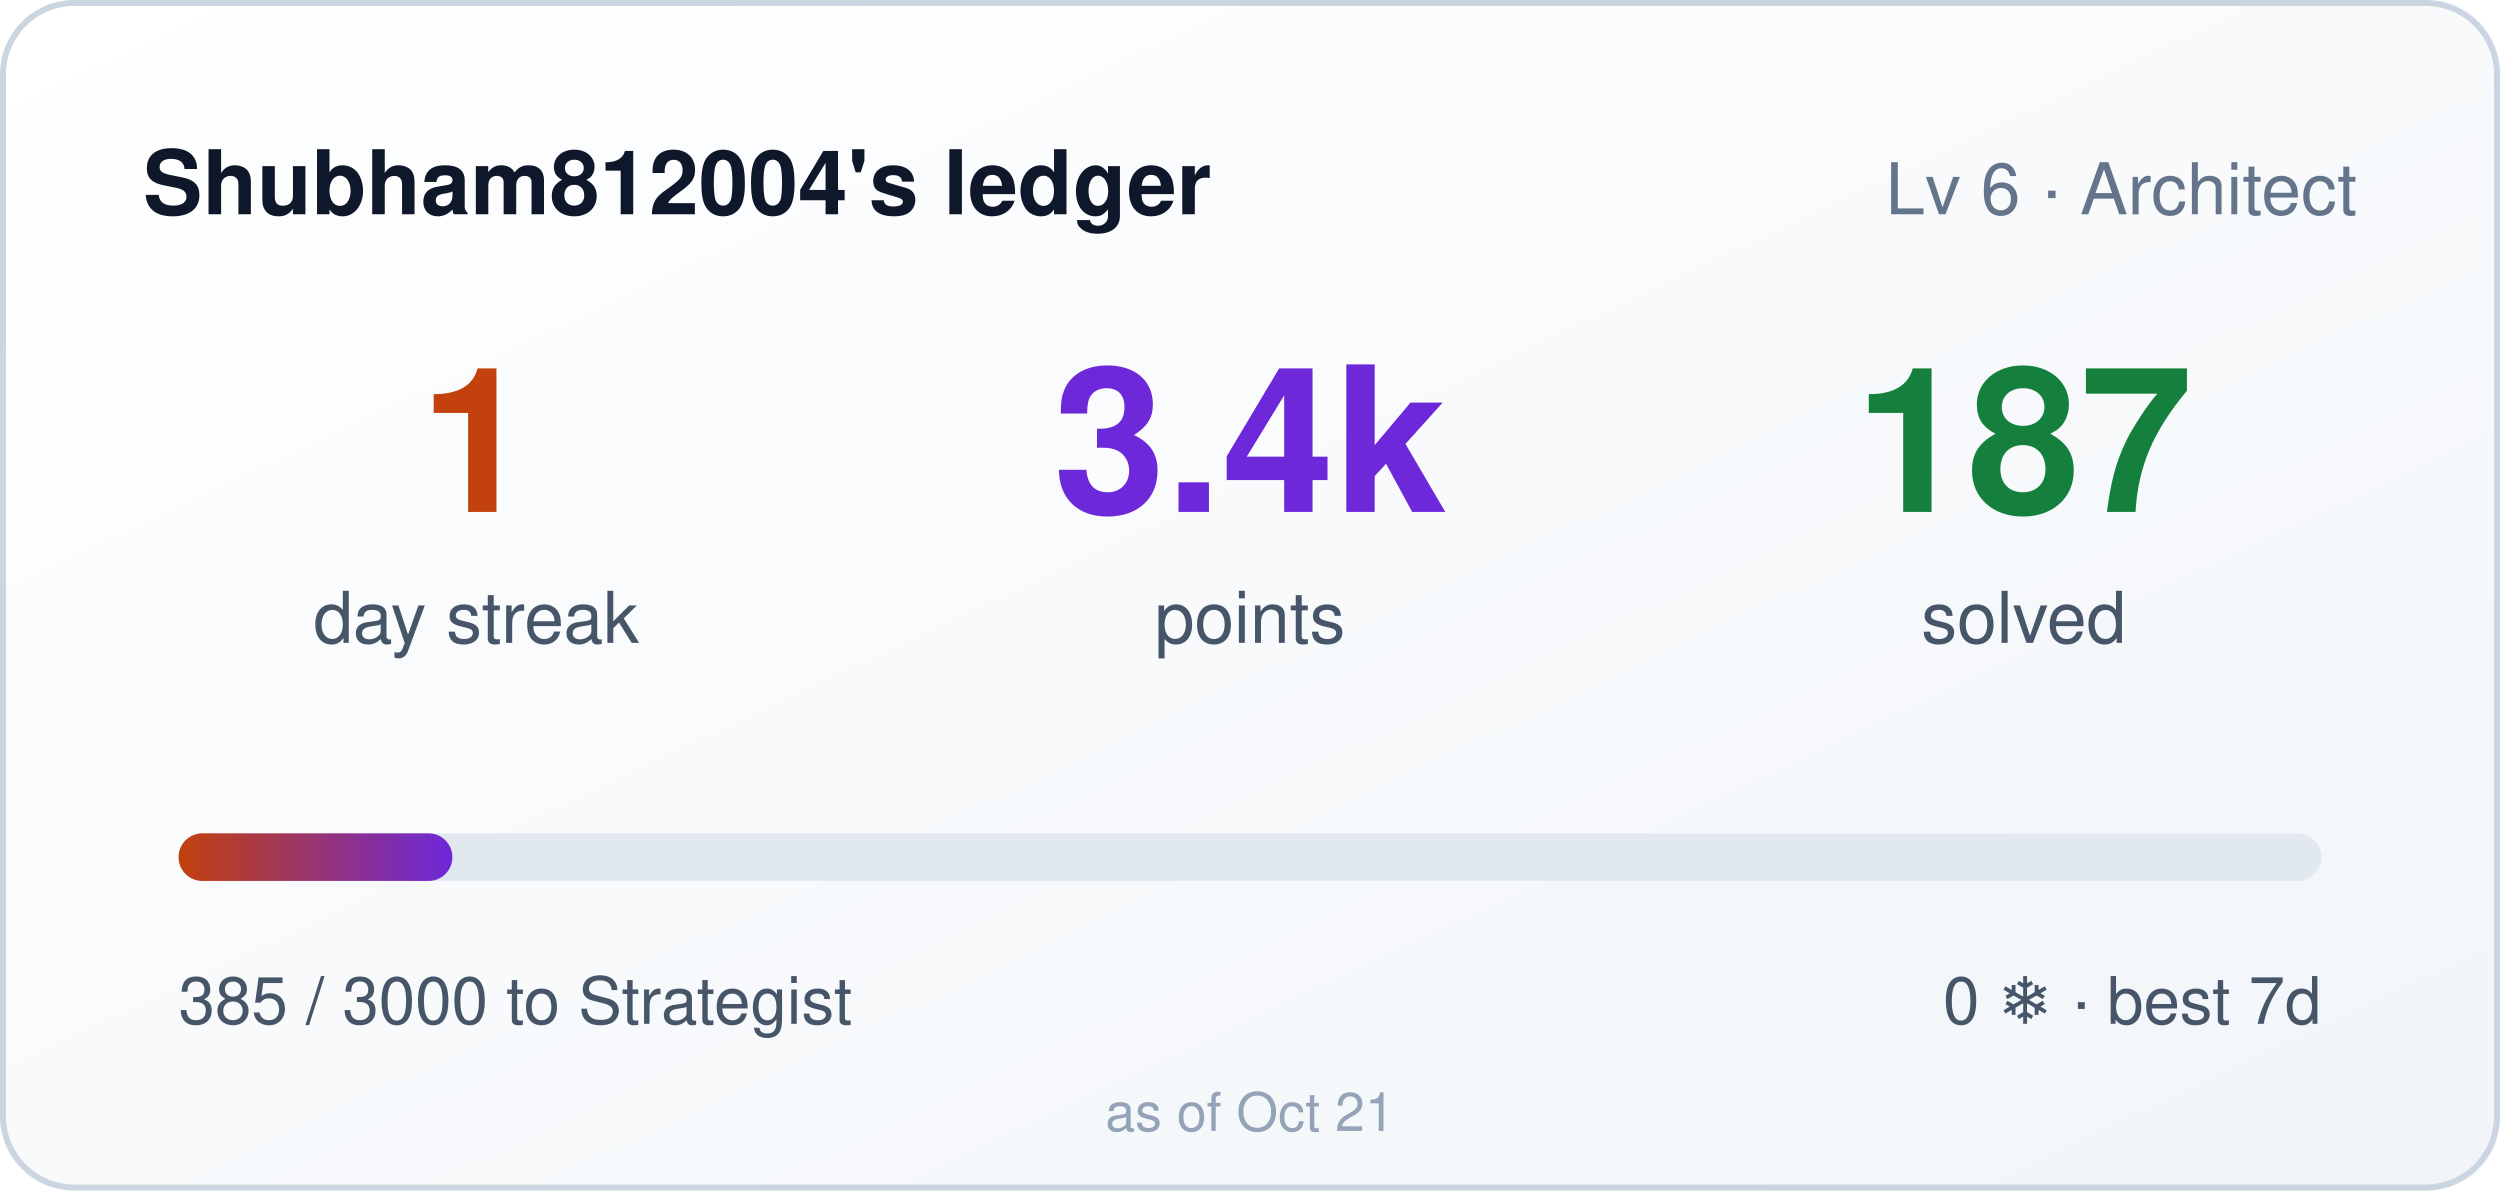
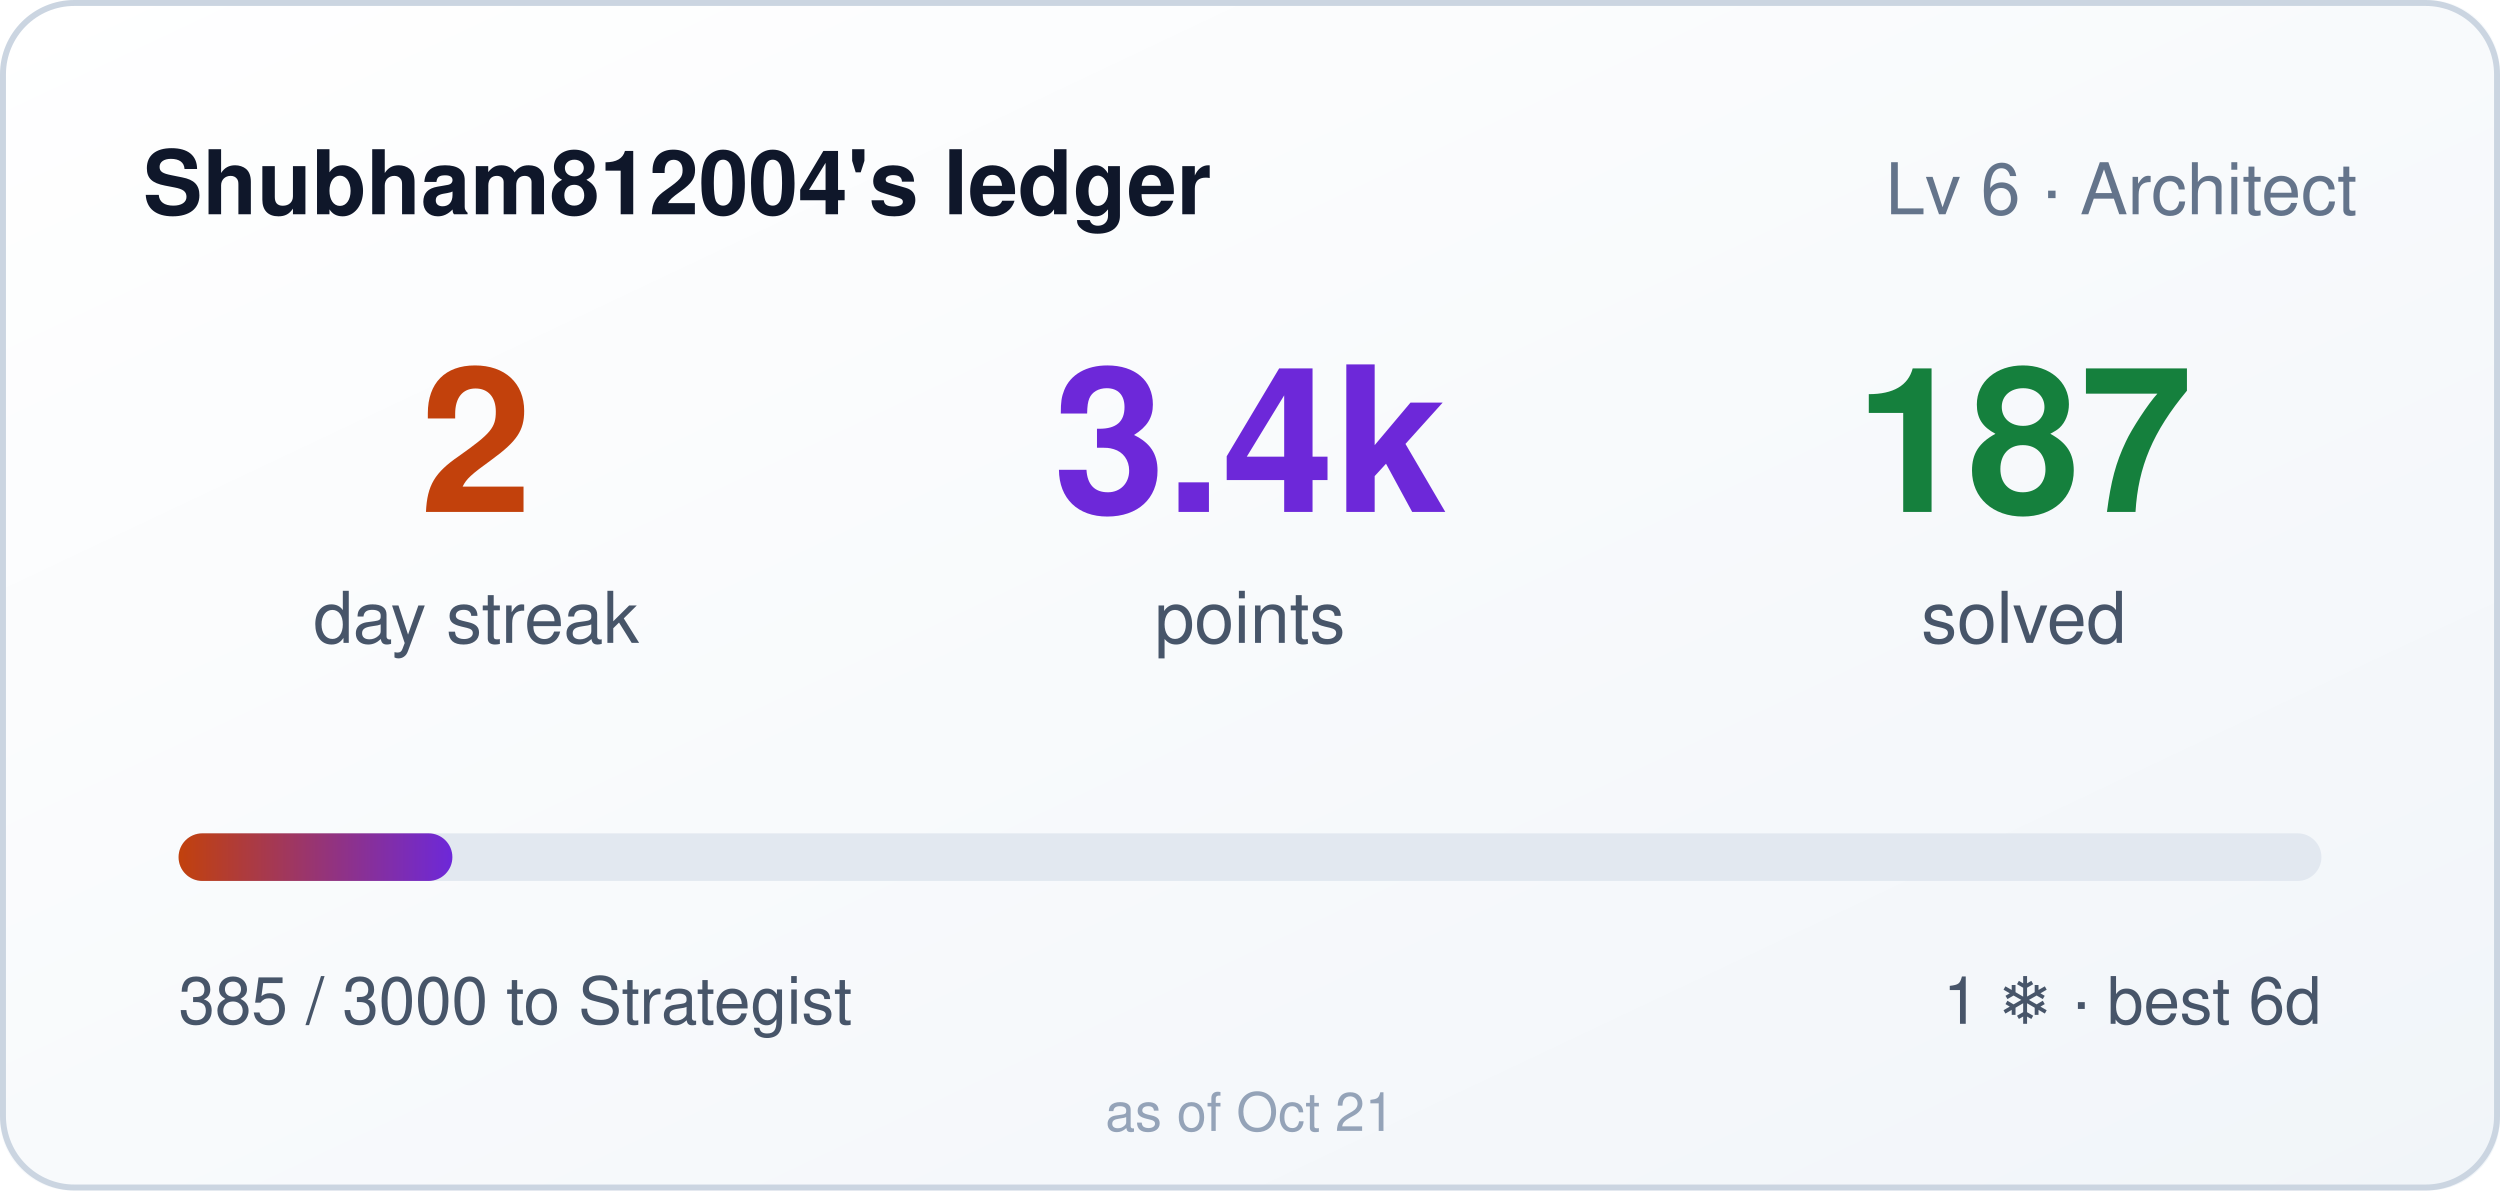
- <svg xmlns="http://www.w3.org/2000/svg" width="420" height="200" role="img" aria-label="Shubham812004's ledger: 1 day streak, 3385 points">
+ <svg xmlns="http://www.w3.org/2000/svg" width="420" height="200" role="img" aria-label="Shubham812004's ledger: 2 day streak, 3385 points">
  <style>
    .bar,.n{transform-box:fill-box}
    .bar{transform-origin:left center}
    @media (prefers-reduced-motion: no-preference){
      .bar{animation:cl-grow .9s cubic-bezier(.22,1,.36,1) both}
      .n{animation:cl-rise .5s ease-out both}
      .n2{animation-delay:.08s}
      .n3{animation-delay:.16s}
    }
    @keyframes cl-grow{from{transform:scaleX(0)}to{transform:scaleX(1)}}
    @keyframes cl-rise{from{opacity:0;transform:translateY(6px)}to{opacity:1;transform:none}}
  </style>
  <defs>
    <linearGradient id="bg" x1="0" y1="0" x2="1" y2="1">
      <stop offset="0" stop-color="#ffffff" />
      <stop offset="1" stop-color="#f1f5f9" />
    </linearGradient>
    <linearGradient id="bar" x1="0" y1="0" x2="1" y2="0">
      <stop offset="0" stop-color="#c2410c" />
      <stop offset="1" stop-color="#6d28d9" />
    </linearGradient>
  </defs>
  <rect width="420" height="200" rx="12" fill="url(#bg)" />
  <rect x="0.5" y="0.5" width="419" height="199" rx="12" fill="none" stroke="#cbd5e1" />
  <text x="24" y="36" fill="#0f172a" font-size="15" font-weight="600" font-family="Segoe UI,Helvetica,Arial,sans-serif">Shubham812004's ledger</text>
  <text x="396" y="36" fill="#64748b" font-size="12" text-anchor="end" font-family="Segoe UI,Helvetica,Arial,sans-serif">Lv 6 · Architect</text>
  <g font-family="Segoe UI,Helvetica,Arial,sans-serif">
-     <text class="n n1" x="80" y="86" fill="#c2410c" font-size="34" font-weight="700" text-anchor="middle">1</text>
+     <text class="n n1" x="80" y="86" fill="#c2410c" font-size="34" font-weight="700" text-anchor="middle">2</text>
    <text x="80" y="108" fill="#475569" font-size="12" text-anchor="middle">day streak</text>
    <text class="n n2" x="210" y="86" fill="#6d28d9" font-size="34" font-weight="700" text-anchor="middle">3.4k</text>
    <text x="210" y="108" fill="#475569" font-size="12" text-anchor="middle">points</text>
    <text class="n n3" x="340" y="86" fill="#15803d" font-size="34" font-weight="700" text-anchor="middle">187</text>
    <text x="340" y="108" fill="#475569" font-size="12" text-anchor="middle">solved</text>
  </g>
  <rect x="30" y="140" width="360" height="8" rx="4" fill="#e2e8f0" />
  <rect class="bar" x="30" y="140" width="46" height="8" rx="4" fill="url(#bar)" />
  <text x="30" y="172" fill="#475569" font-size="11" font-family="Segoe UI,Helvetica,Arial,sans-serif">385 / 3000 to Strategist</text>
-   <text x="390" y="172" fill="#475569" font-size="11" text-anchor="end" font-family="Segoe UI,Helvetica,Arial,sans-serif">0 ❄ · best 7d</text>
+   <text x="390" y="172" fill="#475569" font-size="11" text-anchor="end" font-family="Segoe UI,Helvetica,Arial,sans-serif">1 ❄ · best 6d</text>
  <text x="210" y="190" fill="#94a3b8" font-size="9" text-anchor="middle" font-family="Segoe UI,Helvetica,Arial,sans-serif">as of Oct 21</text>
</svg>
